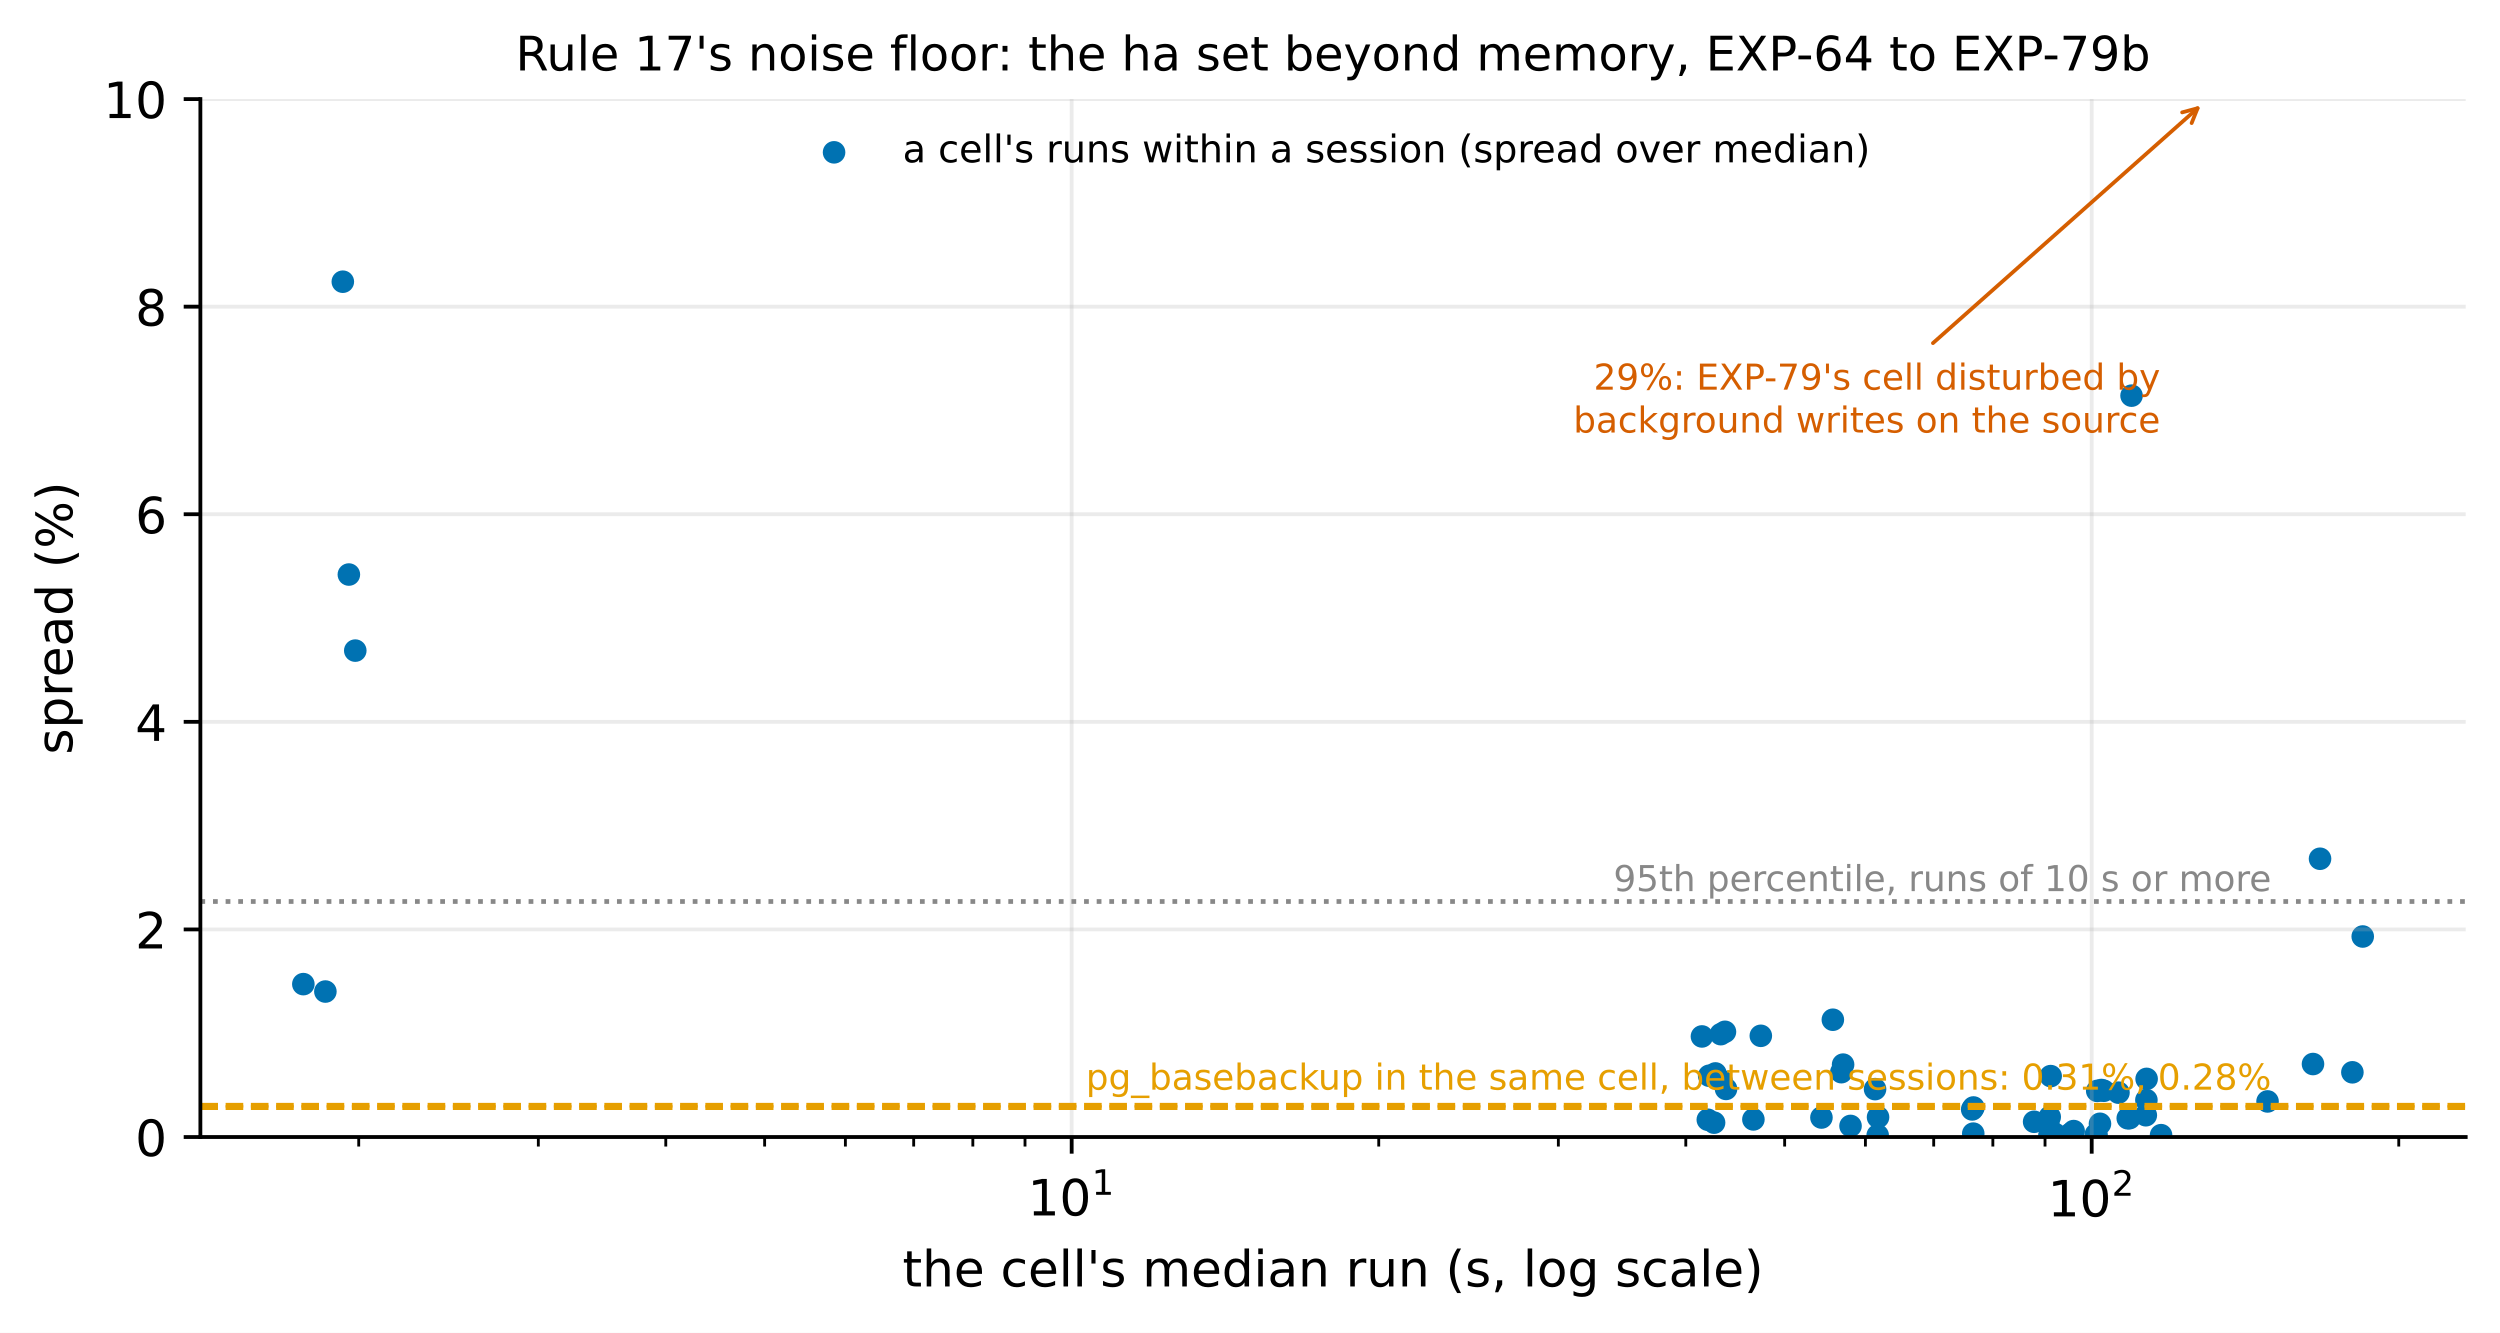
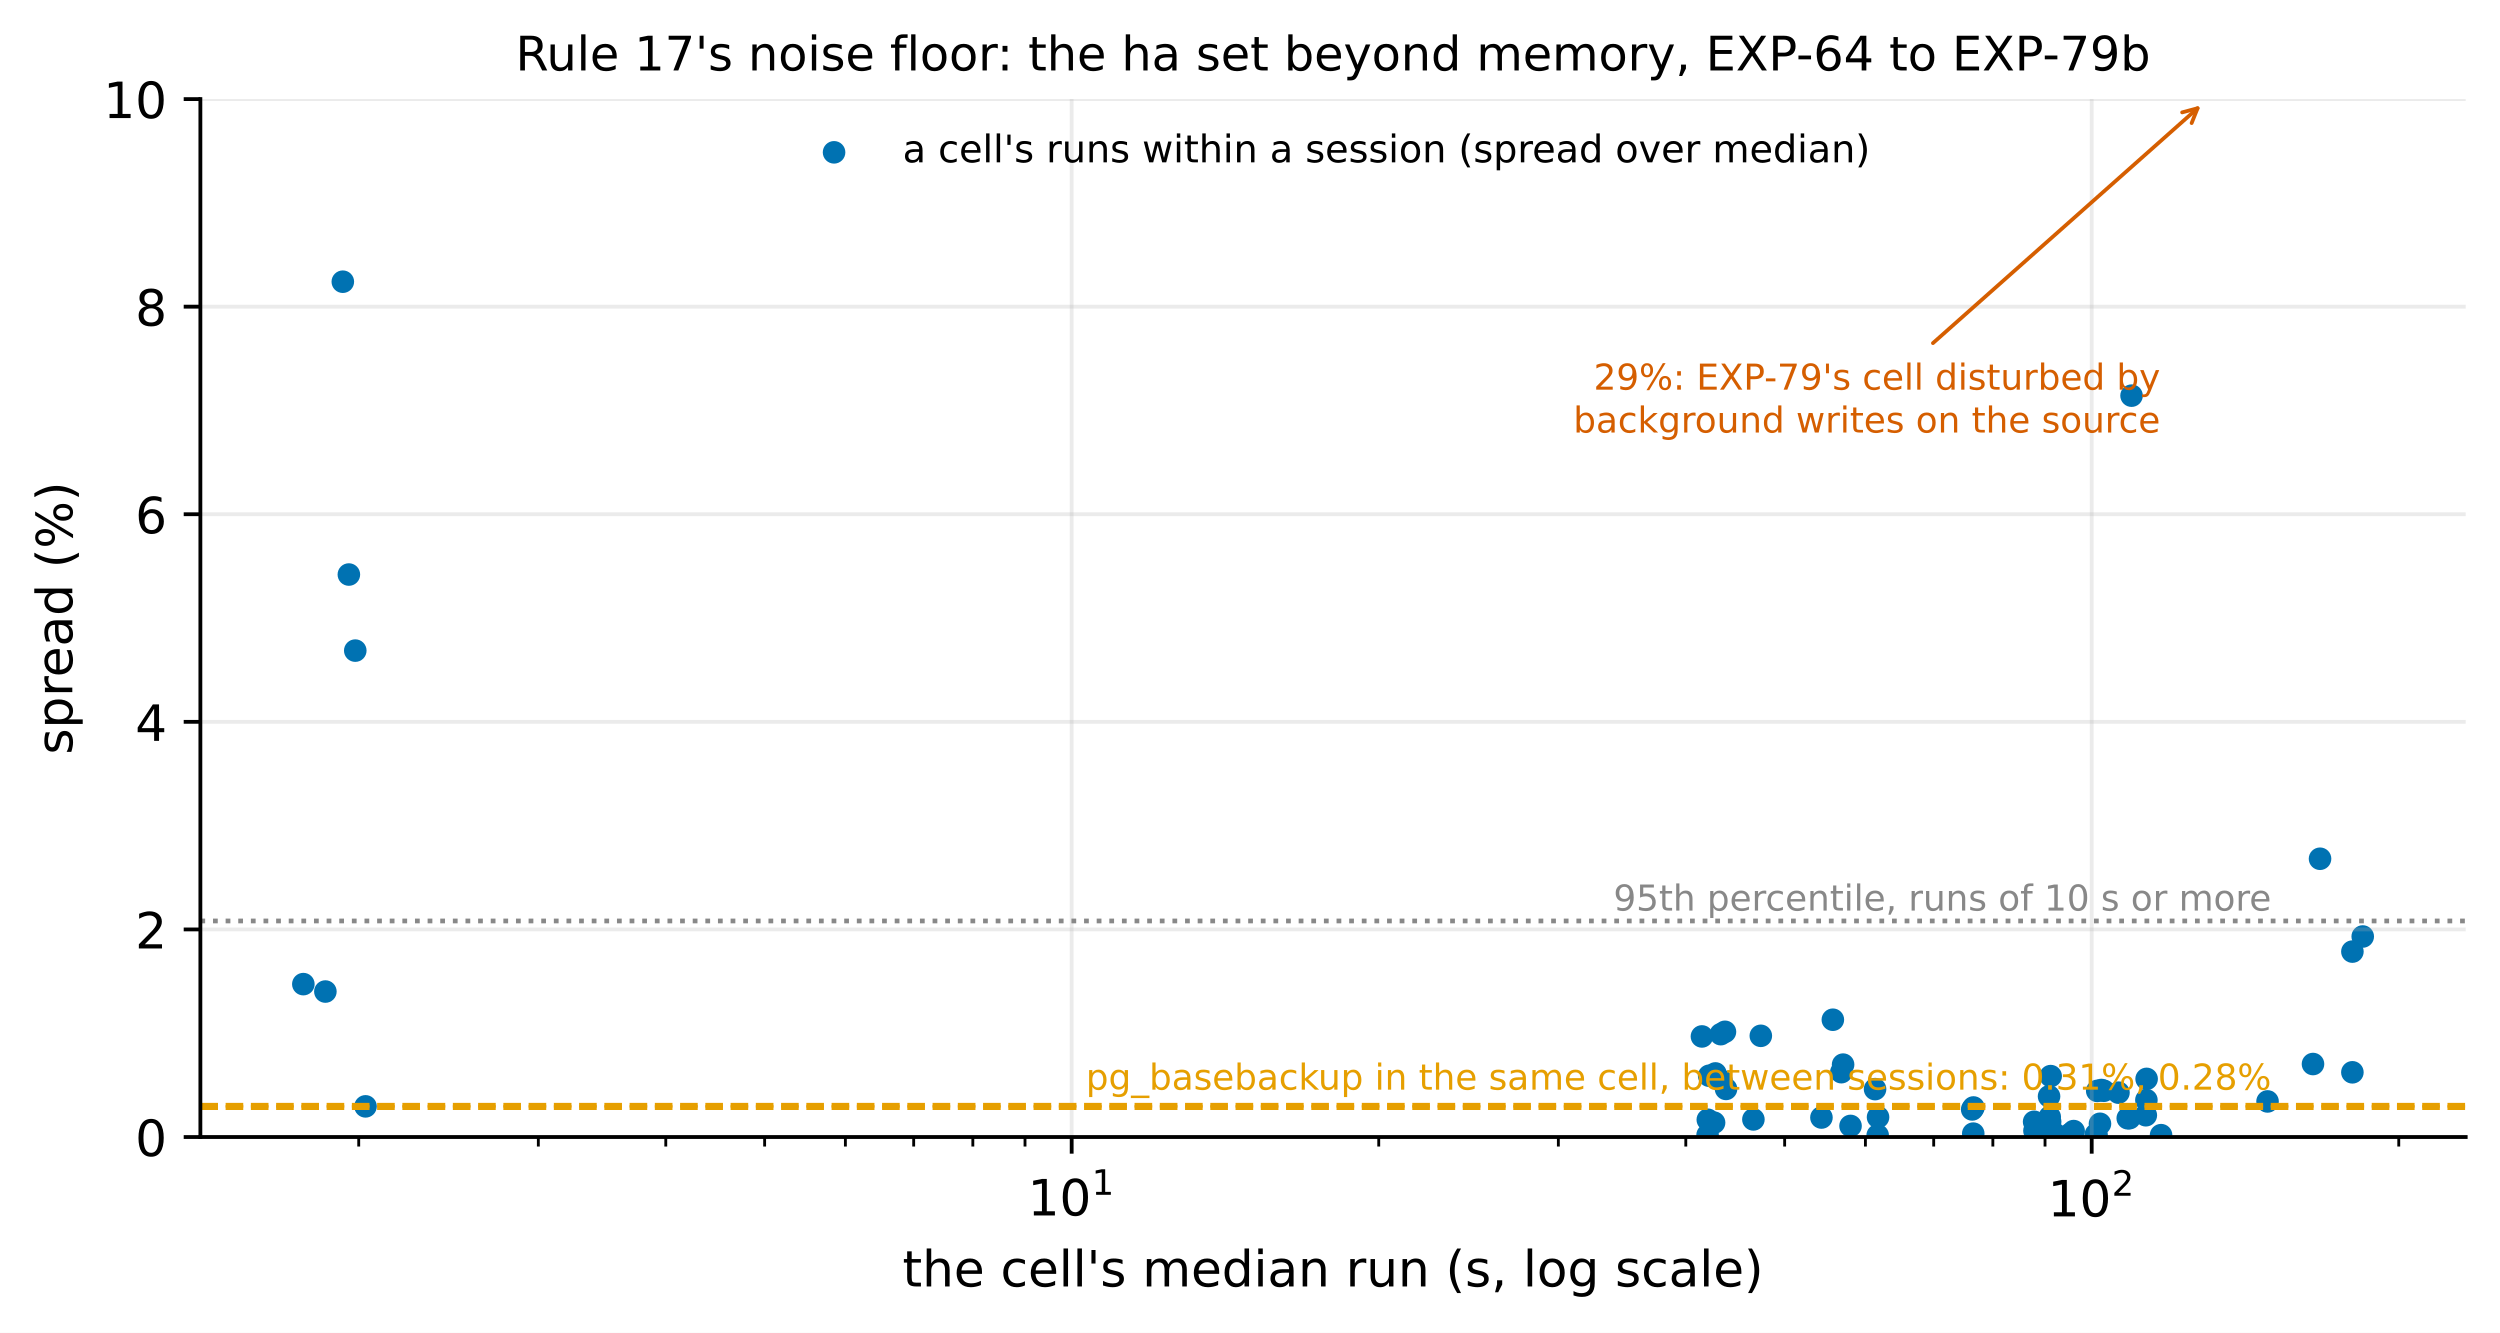
<svg xmlns="http://www.w3.org/2000/svg" xmlns:xlink="http://www.w3.org/1999/xlink" width="524.791pt" height="279.773pt" viewBox="0 0 524.791 279.773" version="1.1">
  <defs>
    <style type="text/css">*{stroke-linejoin: round; stroke-linecap: butt}</style>
  </defs>
  <g id="figure_1">
    <g id="patch_1">
      <path d="M -0 279.773  L 524.791 279.773  L 524.791 0  L -0 0  z " style="fill: #ffffff" />
    </g>
    <g id="axes_1">
      <g id="patch_2">
        <path d="M 42.062 238.68  L 517.591 238.68  L 517.591 20.798  L 42.062 20.798  z " style="fill: #ffffff" />
      </g>
      <g id="PathCollection_1">
        <defs>
          <path id="m42fb7df55c" d="M 0 1.871  C 0.496 1.871 0.972 1.674 1.323 1.323  C 1.674 0.972 1.871 0.496 1.871 0  C 1.871 -0.496 1.674 -0.972 1.323 -1.323  C 0.972 -1.674 0.496 -1.871 0 -1.871  C -0.496 -1.871 -0.972 -1.674 -1.323 -1.323  C -1.674 -0.972 -1.871 -0.496 -1.871 0  C -1.871 0.496 -1.674 0.972 -1.323 1.323  C -0.972 1.674 -0.496 1.871 0 1.871  z " style="stroke: #0072b2" />
        </defs>
        <g clip-path="url(#p3432570f32)">
          <use xlink:href="#m42fb7df55c" x="74.577" y="136.574" style="fill: #0072b2; stroke: #0072b2" />
          <use xlink:href="#m42fb7df55c" x="429.978" y="235.989" style="fill: #0072b2; stroke: #0072b2" />
          <use xlink:href="#m42fb7df55c" x="426.994" y="235.479" style="fill: #0072b2; stroke: #0072b2" />
          <use xlink:href="#m42fb7df55c" x="485.536" y="223.357" style="fill: #0072b2; stroke: #0072b2" />
          <use xlink:href="#m42fb7df55c" x="430.469" y="225.892" style="fill: #0072b2; stroke: #0072b2" />
          <use xlink:href="#m42fb7df55c" x="493.804" y="225.096" style="fill: #0072b2; stroke: #0072b2" />
          <use xlink:href="#m42fb7df55c" x="487.013" y="180.266" style="fill: #0072b2; stroke: #0072b2" />
          <use xlink:href="#m42fb7df55c" x="475.996" y="231.209" style="fill: #0072b2; stroke: #0072b2" />
          <use xlink:href="#m42fb7df55c" x="441.626" y="228.97" style="fill: #0072b2; stroke: #0072b2" />
          <use xlink:href="#m42fb7df55c" x="430.272" y="234.464" style="fill: #0072b2; stroke: #0072b2" />
          <use xlink:href="#m42fb7df55c" x="495.976" y="196.588" style="fill: #0072b2; stroke: #0072b2" />
          <use xlink:href="#m42fb7df55c" x="73.232" y="120.605" style="fill: #0072b2; stroke: #0072b2" />
          <use xlink:href="#m42fb7df55c" x="63.677" y="206.584" style="fill: #0072b2; stroke: #0072b2" />
          <use xlink:href="#m42fb7df55c" x="441.116" y="228.81" style="fill: #0072b2; stroke: #0072b2" />
          <use xlink:href="#m42fb7df55c" x="413.992" y="232.887" style="fill: #0072b2; stroke: #0072b2" />
          <use xlink:href="#m42fb7df55c" x="440.818" y="235.9" style="fill: #0072b2; stroke: #0072b2" />
          <use xlink:href="#m42fb7df55c" x="414.218" y="237.968" style="fill: #0072b2; stroke: #0072b2" />
          <use xlink:href="#m42fb7df55c" x="430.206" y="238.416" style="fill: #0072b2; stroke: #0072b2" />
          <use xlink:href="#m42fb7df55c" x="68.302" y="208.141" style="fill: #0072b2; stroke: #0072b2" />
          <use xlink:href="#m42fb7df55c" x="71.963" y="59.135" style="fill: #0072b2; stroke: #0072b2" />
          <use xlink:href="#m42fb7df55c" x="414.262" y="232.477" style="fill: #0072b2; stroke: #0072b2" />
          <use xlink:href="#m42fb7df55c" x="369.625" y="217.435" style="fill: #0072b2; stroke: #0072b2" />
          <use xlink:href="#m42fb7df55c" x="368.067" y="234.986" style="fill: #0072b2; stroke: #0072b2" />
          <use xlink:href="#m42fb7df55c" x="384.746" y="214.058" style="fill: #0072b2; stroke: #0072b2" />
          <use xlink:href="#m42fb7df55c" x="430.335" y="238.106" style="fill: #0072b2; stroke: #0072b2" />
          <use xlink:href="#m42fb7df55c" x="393.605" y="228.625" style="fill: #0072b2; stroke: #0072b2" />
          <use xlink:href="#m42fb7df55c" x="394.233" y="234.516" style="fill: #0072b2; stroke: #0072b2" />
          <use xlink:href="#m42fb7df55c" x="394.158" y="238.327" style="fill: #0072b2; stroke: #0072b2" />
          <use xlink:href="#m42fb7df55c" x="434.597" y="238.017" style="fill: #0072b2; stroke: #0072b2" />
          <use xlink:href="#m42fb7df55c" x="382.35" y="234.59" style="fill: #0072b2; stroke: #0072b2" />
          <use xlink:href="#m42fb7df55c" x="386.524" y="225.068" style="fill: #0072b2; stroke: #0072b2" />
          <use xlink:href="#m42fb7df55c" x="386.896" y="223.481" style="fill: #0072b2; stroke: #0072b2" />
          <use xlink:href="#m42fb7df55c" x="431.376" y="238.017" style="fill: #0072b2; stroke: #0072b2" />
          <use xlink:href="#m42fb7df55c" x="362.323" y="228.583" style="fill: #0072b2; stroke: #0072b2" />
          <use xlink:href="#m42fb7df55c" x="450.443" y="234.11" style="fill: #0072b2; stroke: #0072b2" />
          <use xlink:href="#m42fb7df55c" x="450.563" y="230.919" style="fill: #0072b2; stroke: #0072b2" />
          <use xlink:href="#m42fb7df55c" x="439.955" y="238.141" style="fill: #0072b2; stroke: #0072b2" />
          <use xlink:href="#m42fb7df55c" x="361.369" y="226.871" style="fill: #0072b2; stroke: #0072b2" />
          <use xlink:href="#m42fb7df55c" x="362.098" y="216.592" style="fill: #0072b2; stroke: #0072b2" />
          <use xlink:href="#m42fb7df55c" x="453.643" y="238.289" style="fill: #0072b2; stroke: #0072b2" />
          <use xlink:href="#m42fb7df55c" x="450.61" y="226.477" style="fill: #0072b2; stroke: #0072b2" />
          <use xlink:href="#m42fb7df55c" x="439.96" y="238.659" style="fill: #0072b2; stroke: #0072b2" />
          <use xlink:href="#m42fb7df55c" x="357.264" y="217.566" style="fill: #0072b2; stroke: #0072b2" />
          <use xlink:href="#m42fb7df55c" x="361.223" y="217.088" style="fill: #0072b2; stroke: #0072b2" />
          <use xlink:href="#m42fb7df55c" x="446.649" y="234.743" style="fill: #0072b2; stroke: #0072b2" />
          <use xlink:href="#m42fb7df55c" x="447.031" y="234.719" style="fill: #0072b2; stroke: #0072b2" />
          <use xlink:href="#m42fb7df55c" x="440.24" y="228.997" style="fill: #0072b2; stroke: #0072b2" />
          <use xlink:href="#m42fb7df55c" x="359.814" y="235.665" style="fill: #0072b2; stroke: #0072b2" />
          <use xlink:href="#m42fb7df55c" x="360.094" y="225.332" style="fill: #0072b2; stroke: #0072b2" />
          <use xlink:href="#m42fb7df55c" x="388.457" y="236.352" style="fill: #0072b2; stroke: #0072b2" />
          <use xlink:href="#m42fb7df55c" x="435.295" y="237.432" style="fill: #0072b2; stroke: #0072b2" />
          <use xlink:href="#m42fb7df55c" x="445.905" y="-1" style="fill: #0072b2; stroke: #0072b2" />
          <use xlink:href="#m42fb7df55c" x="450.261" y="-1" style="fill: #0072b2; stroke: #0072b2" />
          <use xlink:href="#m42fb7df55c" x="447.448" y="83.054" style="fill: #0072b2; stroke: #0072b2" />
          <use xlink:href="#m42fb7df55c" x="358.497" y="235.052" style="fill: #0072b2; stroke: #0072b2" />
          <use xlink:href="#m42fb7df55c" x="444.702" y="229.368" style="fill: #0072b2; stroke: #0072b2" />
          <use xlink:href="#m42fb7df55c" x="440.102" y="238.249" style="fill: #0072b2; stroke: #0072b2" />
          <use xlink:href="#m42fb7df55c" x="358.779" y="225.814" style="fill: #0072b2; stroke: #0072b2" />
+           <use xlink:href="#m42fb7df55c" x="427.066" y="237.366" style="fill: #0072b2; stroke: #0072b2" />
+           <use xlink:href="#m42fb7df55c" x="76.731" y="232.243" style="fill: #0072b2; stroke: #0072b2" />
+           <use xlink:href="#m42fb7df55c" x="430.129" y="230.14" style="fill: #0072b2; stroke: #0072b2" />
+           <use xlink:href="#m42fb7df55c" x="493.807" y="199.755" style="fill: #0072b2; stroke: #0072b2" />
+           <use xlink:href="#m42fb7df55c" x="358.451" y="238.265" style="fill: #0072b2; stroke: #0072b2" />
+           <use xlink:href="#m42fb7df55c" x="430.359" y="235.473" style="fill: #0072b2; stroke: #0072b2" />
        </g>
      </g>
      <g id="matplotlib.axis_1">
        <g id="xtick_1">
          <g id="line2d_1">
            <path d="M 224.963 238.68  L 224.963 20.798  " clip-path="url(#p3432570f32)" style="fill: none; stroke: #b0b0b0; stroke-opacity: 0.25; stroke-width: 0.8; stroke-linecap: square" />
          </g>
          <g id="line2d_2">
            <defs>
              <path id="m3b7faea5d2" d="M 0 0  L 0 3.5  " style="stroke: #000000; stroke-width: 0.8" />
            </defs>
            <g>
              <use xlink:href="#m3b7faea5d2" x="224.963" y="238.68" style="stroke: #000000; stroke-width: 0.8" />
            </g>
          </g>
          <g id="text_1">
            <g transform="translate(215.7235 255.4451)">
              <text>
                <tspan x="0" y="-0.304" style="font-size: 10.5px; font-family: 'DejaVu Sans'">1</tspan>
                <tspan x="6.68" y="-0.304" style="font-size: 10.5px; font-family: 'DejaVu Sans'">0</tspan>
                <tspan x="13.461" y="-4.641" style="font-size: 7.35px; font-family: 'DejaVu Sans'">1</tspan>
              </text>
            </g>
          </g>
        </g>
        <g id="xtick_2">
          <g id="line2d_3">
            <path d="M 439.083 238.68  L 439.083 20.798  " clip-path="url(#p3432570f32)" style="fill: none; stroke: #b0b0b0; stroke-opacity: 0.25; stroke-width: 0.8; stroke-linecap: square" />
          </g>
          <g id="line2d_4">
            <g>
              <use xlink:href="#m3b7faea5d2" x="439.083" y="238.68" style="stroke: #000000; stroke-width: 0.8" />
            </g>
          </g>
          <g id="text_2">
            <g transform="translate(429.8428 255.5501)">
              <text>
                <tspan x="0" y="-0.206" style="font-size: 10.5px; font-family: 'DejaVu Sans'">1</tspan>
                <tspan x="6.68" y="-0.206" style="font-size: 10.5px; font-family: 'DejaVu Sans'">0</tspan>
                <tspan x="13.461" y="-4.542" style="font-size: 7.35px; font-family: 'DejaVu Sans'">2</tspan>
              </text>
            </g>
          </g>
        </g>
        <g id="xtick_3">
          <g id="line2d_5">
            <defs>
              <path id="meec627eef3" d="M 0 0  L 0 2  " style="stroke: #000000; stroke-width: 0.6" />
            </defs>
            <g>
              <use xlink:href="#meec627eef3" x="75.301" y="238.68" style="stroke: #000000; stroke-width: 0.6" />
            </g>
          </g>
        </g>
        <g id="xtick_4">
          <g id="line2d_6">
            <g>
              <use xlink:href="#meec627eef3" x="113.005" y="238.68" style="stroke: #000000; stroke-width: 0.6" />
            </g>
          </g>
        </g>
        <g id="xtick_5">
          <g id="line2d_7">
            <g>
              <use xlink:href="#meec627eef3" x="139.757" y="238.68" style="stroke: #000000; stroke-width: 0.6" />
            </g>
          </g>
        </g>
        <g id="xtick_6">
          <g id="line2d_8">
            <g>
              <use xlink:href="#meec627eef3" x="160.507" y="238.68" style="stroke: #000000; stroke-width: 0.6" />
            </g>
          </g>
        </g>
        <g id="xtick_7">
          <g id="line2d_9">
            <g>
              <use xlink:href="#meec627eef3" x="177.461" y="238.68" style="stroke: #000000; stroke-width: 0.6" />
            </g>
          </g>
        </g>
        <g id="xtick_8">
          <g id="line2d_10">
            <g>
              <use xlink:href="#meec627eef3" x="191.796" y="238.68" style="stroke: #000000; stroke-width: 0.6" />
            </g>
          </g>
        </g>
        <g id="xtick_9">
          <g id="line2d_11">
            <g>
              <use xlink:href="#meec627eef3" x="204.213" y="238.68" style="stroke: #000000; stroke-width: 0.6" />
            </g>
          </g>
        </g>
        <g id="xtick_10">
          <g id="line2d_12">
            <g>
              <use xlink:href="#meec627eef3" x="215.166" y="238.68" style="stroke: #000000; stroke-width: 0.6" />
            </g>
          </g>
        </g>
        <g id="xtick_11">
          <g id="line2d_13">
            <g>
              <use xlink:href="#meec627eef3" x="289.42" y="238.68" style="stroke: #000000; stroke-width: 0.6" />
            </g>
          </g>
        </g>
        <g id="xtick_12">
          <g id="line2d_14">
            <g>
              <use xlink:href="#meec627eef3" x="327.124" y="238.68" style="stroke: #000000; stroke-width: 0.6" />
            </g>
          </g>
        </g>
        <g id="xtick_13">
          <g id="line2d_15">
            <g>
              <use xlink:href="#meec627eef3" x="353.876" y="238.68" style="stroke: #000000; stroke-width: 0.6" />
            </g>
          </g>
        </g>
        <g id="xtick_14">
          <g id="line2d_16">
            <g>
              <use xlink:href="#meec627eef3" x="374.626" y="238.68" style="stroke: #000000; stroke-width: 0.6" />
            </g>
          </g>
        </g>
        <g id="xtick_15">
          <g id="line2d_17">
            <g>
              <use xlink:href="#meec627eef3" x="391.581" y="238.68" style="stroke: #000000; stroke-width: 0.6" />
            </g>
          </g>
        </g>
        <g id="xtick_16">
          <g id="line2d_18">
            <g>
              <use xlink:href="#meec627eef3" x="405.915" y="238.68" style="stroke: #000000; stroke-width: 0.6" />
            </g>
          </g>
        </g>
        <g id="xtick_17">
          <g id="line2d_19">
            <g>
              <use xlink:href="#meec627eef3" x="418.332" y="238.68" style="stroke: #000000; stroke-width: 0.6" />
            </g>
          </g>
        </g>
        <g id="xtick_18">
          <g id="line2d_20">
            <g>
              <use xlink:href="#meec627eef3" x="429.285" y="238.68" style="stroke: #000000; stroke-width: 0.6" />
            </g>
          </g>
        </g>
        <g id="xtick_19">
          <g id="line2d_21">
            <g>
              <use xlink:href="#meec627eef3" x="503.539" y="238.68" style="stroke: #000000; stroke-width: 0.6" />
            </g>
          </g>
        </g>
        <g id="text_3">
          <text style="font-size: 10.5px; font-family: 'DejaVu Sans', 'Bitstream Vera Sans', 'Computer Modern Sans Serif', 'Lucida Grande', 'Verdana', 'Geneva', 'Lucid', 'Arial', 'Helvetica', 'Avant Garde', sans-serif; text-anchor: middle" x="279.827" y="270.051" transform="rotate(-0 279.8266 270.051)">the cell's median run (s, log scale)</text>
        </g>
      </g>
      <g id="matplotlib.axis_2">
        <g id="ytick_1">
          <g id="line2d_22">
            <path d="M 42.062 238.68  L 517.591 238.68  " clip-path="url(#p3432570f32)" style="fill: none; stroke: #b0b0b0; stroke-opacity: 0.25; stroke-width: 0.8; stroke-linecap: square" />
          </g>
          <g id="line2d_23">
            <defs>
              <path id="me28b40ded8" d="M 0 0  L -3.5 0  " style="stroke: #000000; stroke-width: 0.8" />
            </defs>
            <g>
              <use xlink:href="#me28b40ded8" x="42.062" y="238.68" style="stroke: #000000; stroke-width: 0.8" />
            </g>
          </g>
          <g id="text_4">
            <text style="font-size: 10.5px; font-family: 'DejaVu Sans', 'Bitstream Vera Sans', 'Computer Modern Sans Serif', 'Lucida Grande', 'Verdana', 'Geneva', 'Lucid', 'Arial', 'Helvetica', 'Avant Garde', sans-serif; text-anchor: end" x="35.062" y="242.669" transform="rotate(-0 35.06207 242.6689)">0</text>
          </g>
        </g>
        <g id="ytick_2">
          <g id="line2d_24">
            <path d="M 42.062 195.104  L 517.591 195.104  " clip-path="url(#p3432570f32)" style="fill: none; stroke: #b0b0b0; stroke-opacity: 0.25; stroke-width: 0.8; stroke-linecap: square" />
          </g>
          <g id="line2d_25">
            <g>
              <use xlink:href="#me28b40ded8" x="42.062" y="195.104" style="stroke: #000000; stroke-width: 0.8" />
            </g>
          </g>
          <g id="text_5">
            <text style="font-size: 10.5px; font-family: 'DejaVu Sans', 'Bitstream Vera Sans', 'Computer Modern Sans Serif', 'Lucida Grande', 'Verdana', 'Geneva', 'Lucid', 'Arial', 'Helvetica', 'Avant Garde', sans-serif; text-anchor: end" x="35.062" y="199.093" transform="rotate(-0 35.06207 199.0926)">2</text>
          </g>
        </g>
        <g id="ytick_3">
          <g id="line2d_26">
            <path d="M 42.062 151.527  L 517.591 151.527  " clip-path="url(#p3432570f32)" style="fill: none; stroke: #b0b0b0; stroke-opacity: 0.25; stroke-width: 0.8; stroke-linecap: square" />
          </g>
          <g id="line2d_27">
            <g>
              <use xlink:href="#me28b40ded8" x="42.062" y="151.527" style="stroke: #000000; stroke-width: 0.8" />
            </g>
          </g>
          <g id="text_6">
            <text style="font-size: 10.5px; font-family: 'DejaVu Sans', 'Bitstream Vera Sans', 'Computer Modern Sans Serif', 'Lucida Grande', 'Verdana', 'Geneva', 'Lucid', 'Arial', 'Helvetica', 'Avant Garde', sans-serif; text-anchor: end" x="35.062" y="155.516" transform="rotate(-0 35.06207 155.5162)">4</text>
          </g>
        </g>
        <g id="ytick_4">
          <g id="line2d_28">
            <path d="M 42.062 107.951  L 517.591 107.951  " clip-path="url(#p3432570f32)" style="fill: none; stroke: #b0b0b0; stroke-opacity: 0.25; stroke-width: 0.8; stroke-linecap: square" />
          </g>
          <g id="line2d_29">
            <g>
              <use xlink:href="#me28b40ded8" x="42.062" y="107.951" style="stroke: #000000; stroke-width: 0.8" />
            </g>
          </g>
          <g id="text_7">
            <text style="font-size: 10.5px; font-family: 'DejaVu Sans', 'Bitstream Vera Sans', 'Computer Modern Sans Serif', 'Lucida Grande', 'Verdana', 'Geneva', 'Lucid', 'Arial', 'Helvetica', 'Avant Garde', sans-serif; text-anchor: end" x="35.062" y="111.94" transform="rotate(-0 35.06207 111.9399)">6</text>
          </g>
        </g>
        <g id="ytick_5">
          <g id="line2d_30">
            <path d="M 42.062 64.375  L 517.591 64.375  " clip-path="url(#p3432570f32)" style="fill: none; stroke: #b0b0b0; stroke-opacity: 0.25; stroke-width: 0.8; stroke-linecap: square" />
          </g>
          <g id="line2d_31">
            <g>
              <use xlink:href="#me28b40ded8" x="42.062" y="64.375" style="stroke: #000000; stroke-width: 0.8" />
            </g>
          </g>
          <g id="text_8">
            <text style="font-size: 10.5px; font-family: 'DejaVu Sans', 'Bitstream Vera Sans', 'Computer Modern Sans Serif', 'Lucida Grande', 'Verdana', 'Geneva', 'Lucid', 'Arial', 'Helvetica', 'Avant Garde', sans-serif; text-anchor: end" x="35.062" y="68.364" transform="rotate(-0 35.06207 68.36355)">8</text>
          </g>
        </g>
        <g id="ytick_6">
          <g id="line2d_32">
            <path d="M 42.062 20.798  L 517.591 20.798  " clip-path="url(#p3432570f32)" style="fill: none; stroke: #b0b0b0; stroke-opacity: 0.25; stroke-width: 0.8; stroke-linecap: square" />
          </g>
          <g id="line2d_33">
            <g>
              <use xlink:href="#me28b40ded8" x="42.062" y="20.798" style="stroke: #000000; stroke-width: 0.8" />
            </g>
          </g>
          <g id="text_9">
            <text style="font-size: 10.5px; font-family: 'DejaVu Sans', 'Bitstream Vera Sans', 'Computer Modern Sans Serif', 'Lucida Grande', 'Verdana', 'Geneva', 'Lucid', 'Arial', 'Helvetica', 'Avant Garde', sans-serif; text-anchor: end" x="35.062" y="24.787" transform="rotate(-0 35.06207 24.78721)">10</text>
          </g>
        </g>
        <g id="text_10">
          <text style="font-size: 10.5px; font-family: 'DejaVu Sans', 'Bitstream Vera Sans', 'Computer Modern Sans Serif', 'Lucida Grande', 'Verdana', 'Geneva', 'Lucid', 'Arial', 'Helvetica', 'Avant Garde', sans-serif; text-anchor: middle" x="15.178" y="129.739" transform="rotate(-90 15.17836 129.7393)">spread (%)</text>
        </g>
      </g>
      <g id="line2d_34">
        <path d="M 42.062 232.005  L 517.591 232.005  " clip-path="url(#p3432570f32)" style="fill: none; stroke-dasharray: 3.7,1.6; stroke-dashoffset: 0; stroke: #e69f00" />
      </g>
      <g id="line2d_35">
-         <path d="M 42.062 232.502  L 517.591 232.502  " clip-path="url(#p3432570f32)" style="fill: none; stroke-dasharray: 3.7,1.6; stroke-dashoffset: 0; stroke: #e69f00" />
+         <path d="M 42.062 232.504  L 517.591 232.504  " clip-path="url(#p3432570f32)" style="fill: none; stroke-dasharray: 3.7,1.6; stroke-dashoffset: 0; stroke: #e69f00" />
      </g>
      <g id="line2d_36">
-         <path d="M 42.062 189.243  L 517.591 189.243  " clip-path="url(#p3432570f32)" style="fill: none; stroke-dasharray: 1,1.65; stroke-dashoffset: 0; stroke: #888888" />
+         <path d="M 42.062 193.323  L 517.591 193.323  " clip-path="url(#p3432570f32)" style="fill: none; stroke-dasharray: 1,1.65; stroke-dashoffset: 0; stroke: #888888" />
      </g>
      <g id="patch_3">
        <path d="M 42.062 238.68  L 42.062 20.798  " style="fill: none; stroke: #000000; stroke-width: 0.8; stroke-linejoin: miter; stroke-linecap: square" />
      </g>
      <g id="patch_4">
        <path d="M 42.062 238.68  L 517.591 238.68  " style="fill: none; stroke: #000000; stroke-width: 0.8; stroke-linejoin: miter; stroke-linecap: square" />
      </g>
      <g id="text_11">
        <text style="font-size: 7.5px; font-family: 'DejaVu Sans', 'Bitstream Vera Sans', 'Computer Modern Sans Serif', 'Lucida Grande', 'Verdana', 'Geneva', 'Lucid', 'Arial', 'Helvetica', 'Avant Garde', sans-serif; text-anchor: end; fill: #e69f00" x="476.787" y="228.737" transform="rotate(-0 476.7873 228.7369)">pg_basebackup in the same cell, between sessions: 0.31%, 0.28%</text>
      </g>
      <g id="patch_5">
        <path d="M 405.759 72.022  Q 433.869 47.075 461.31 22.721  " style="fill: none; stroke: #d55e00; stroke-width: 0.8; stroke-linecap: round" />
        <path d="M 458.071 23.59  L 461.31 22.721  L 460.062 25.834  " style="fill: none; stroke: #d55e00; stroke-width: 0.8; stroke-linecap: round" />
      </g>
      <g id="text_12">
        <text style="font-size: 7.5px; font-family: 'DejaVu Sans', 'Bitstream Vera Sans', 'Computer Modern Sans Serif', 'Lucida Grande', 'Verdana', 'Geneva', 'Lucid', 'Arial', 'Helvetica', 'Avant Garde', sans-serif; fill: #d55e00" transform="translate(334.5216 81.79639)">29%: EXP-79's cell disturbed by</text>
        <text style="font-size: 7.5px; font-family: 'DejaVu Sans', 'Bitstream Vera Sans', 'Computer Modern Sans Serif', 'Lucida Grande', 'Verdana', 'Geneva', 'Lucid', 'Arial', 'Helvetica', 'Avant Garde', sans-serif; fill: #d55e00" transform="translate(330.263 90.79844)">background writes on the source</text>
      </g>
      <g id="text_13">
-         <text style="font-size: 7.5px; font-family: 'DejaVu Sans', 'Bitstream Vera Sans', 'Computer Modern Sans Serif', 'Lucida Grande', 'Verdana', 'Geneva', 'Lucid', 'Arial', 'Helvetica', 'Avant Garde', sans-serif; text-anchor: end; fill: #888888" x="476.787" y="187.064" transform="rotate(-0 476.7873 187.0639)">95th percentile, runs of 10 s or more</text>
+         <text style="font-size: 7.5px; font-family: 'DejaVu Sans', 'Bitstream Vera Sans', 'Computer Modern Sans Serif', 'Lucida Grande', 'Verdana', 'Geneva', 'Lucid', 'Arial', 'Helvetica', 'Avant Garde', sans-serif; text-anchor: end; fill: #888888" x="476.787" y="191.144" transform="rotate(-0 476.7873 191.1444)">95th percentile, runs of 10 s or more</text>
      </g>
      <g id="text_14">
        <text style="font-size: 10px; font-family: 'DejaVu Sans', 'Bitstream Vera Sans', 'Computer Modern Sans Serif', 'Lucida Grande', 'Verdana', 'Geneva', 'Lucid', 'Arial', 'Helvetica', 'Avant Garde', sans-serif; text-anchor: middle" x="279.827" y="14.798" transform="rotate(-0 279.8266 14.79844)">Rule 17's noise floor: the ha set beyond memory, EXP-64 to EXP-79b</text>
      </g>
      <g id="legend_1">
        <g id="PathCollection_2">
          <g>
            <use xlink:href="#m42fb7df55c" x="175.084" y="31.977" style="fill: #0072b2; stroke: #0072b2" />
          </g>
        </g>
        <g id="text_15">
          <text style="font-size: 8px; font-family: 'DejaVu Sans', 'Bitstream Vera Sans', 'Computer Modern Sans Serif', 'Lucida Grande', 'Verdana', 'Geneva', 'Lucid', 'Arial', 'Helvetica', 'Avant Garde', sans-serif; text-anchor: start" x="189.484" y="34.077" transform="rotate(-0 189.4841 34.07719)">a cell's runs within a session (spread over median)</text>
        </g>
      </g>
    </g>
  </g>
  <defs>
    <clipPath id="p3432570f32">
      <rect x="42.062" y="20.798" width="475.529" height="217.882" />
    </clipPath>
  </defs>
</svg>
